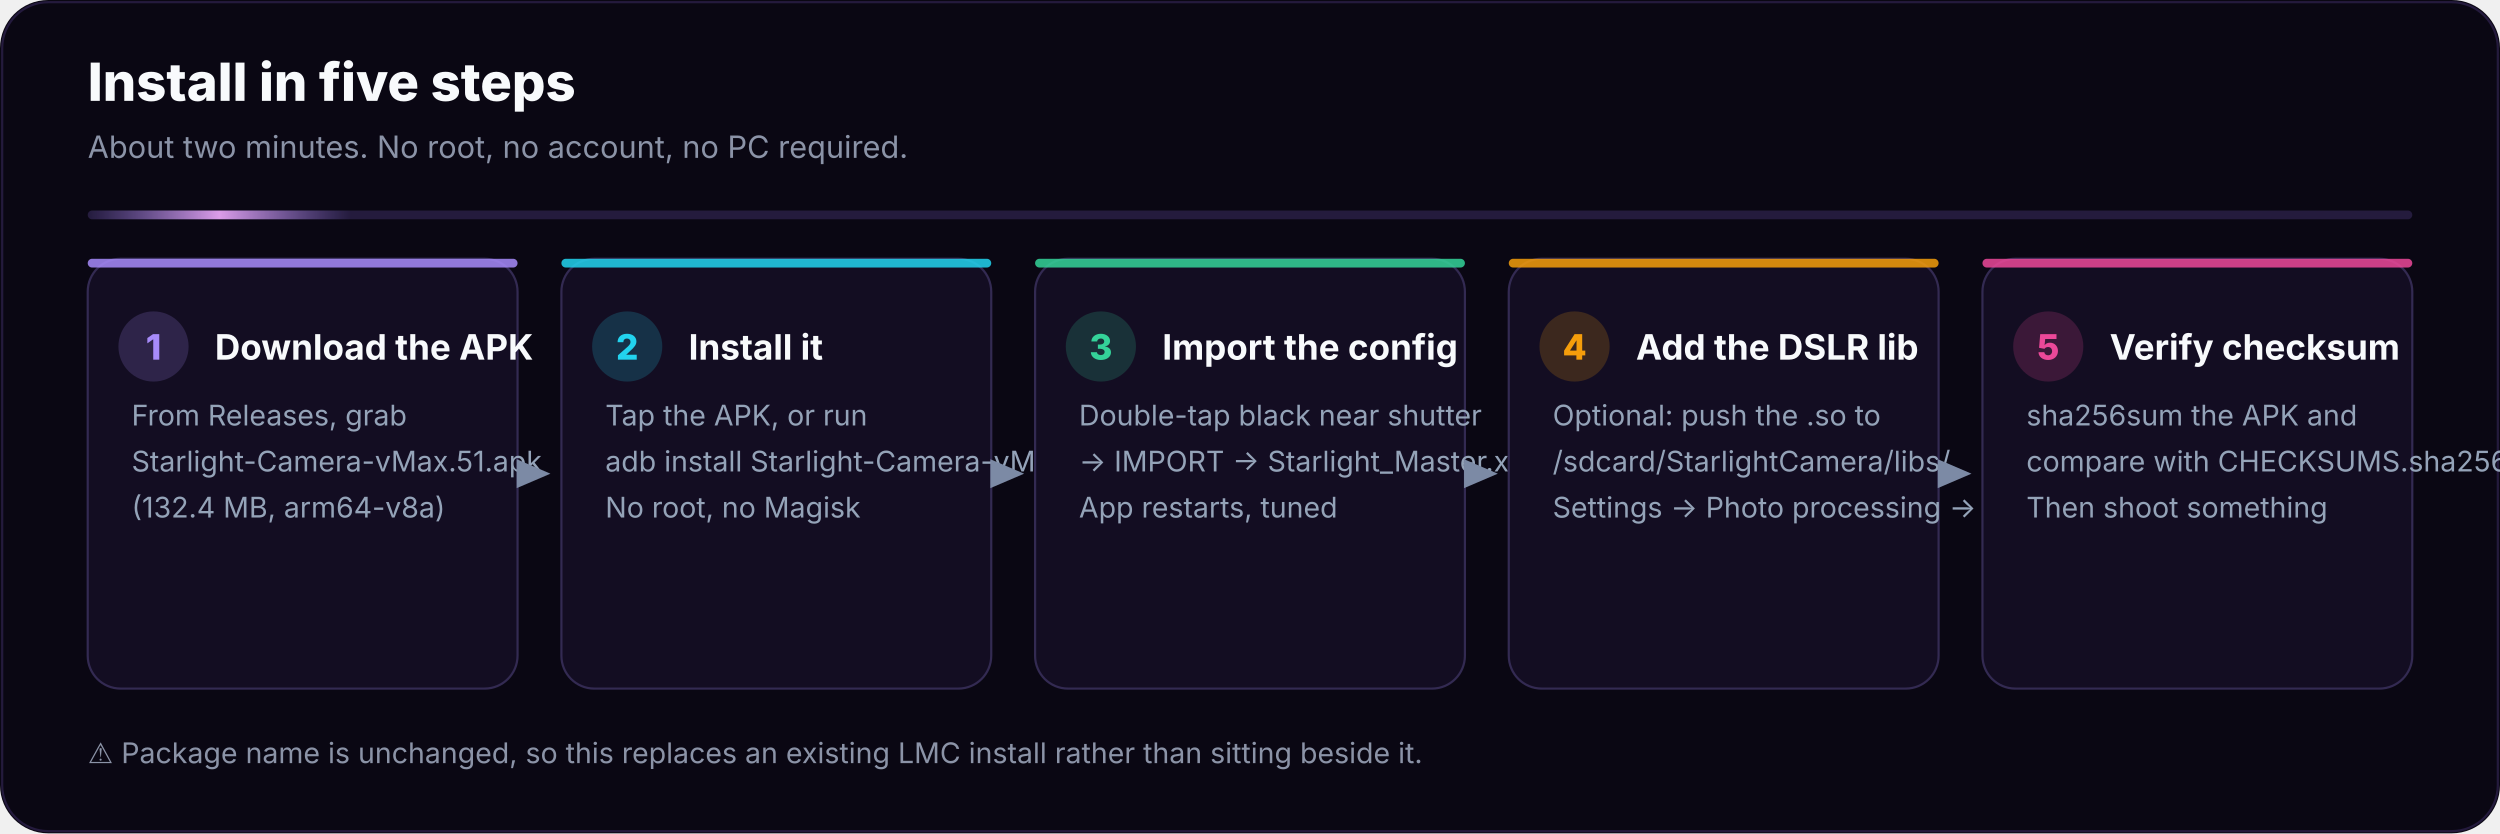
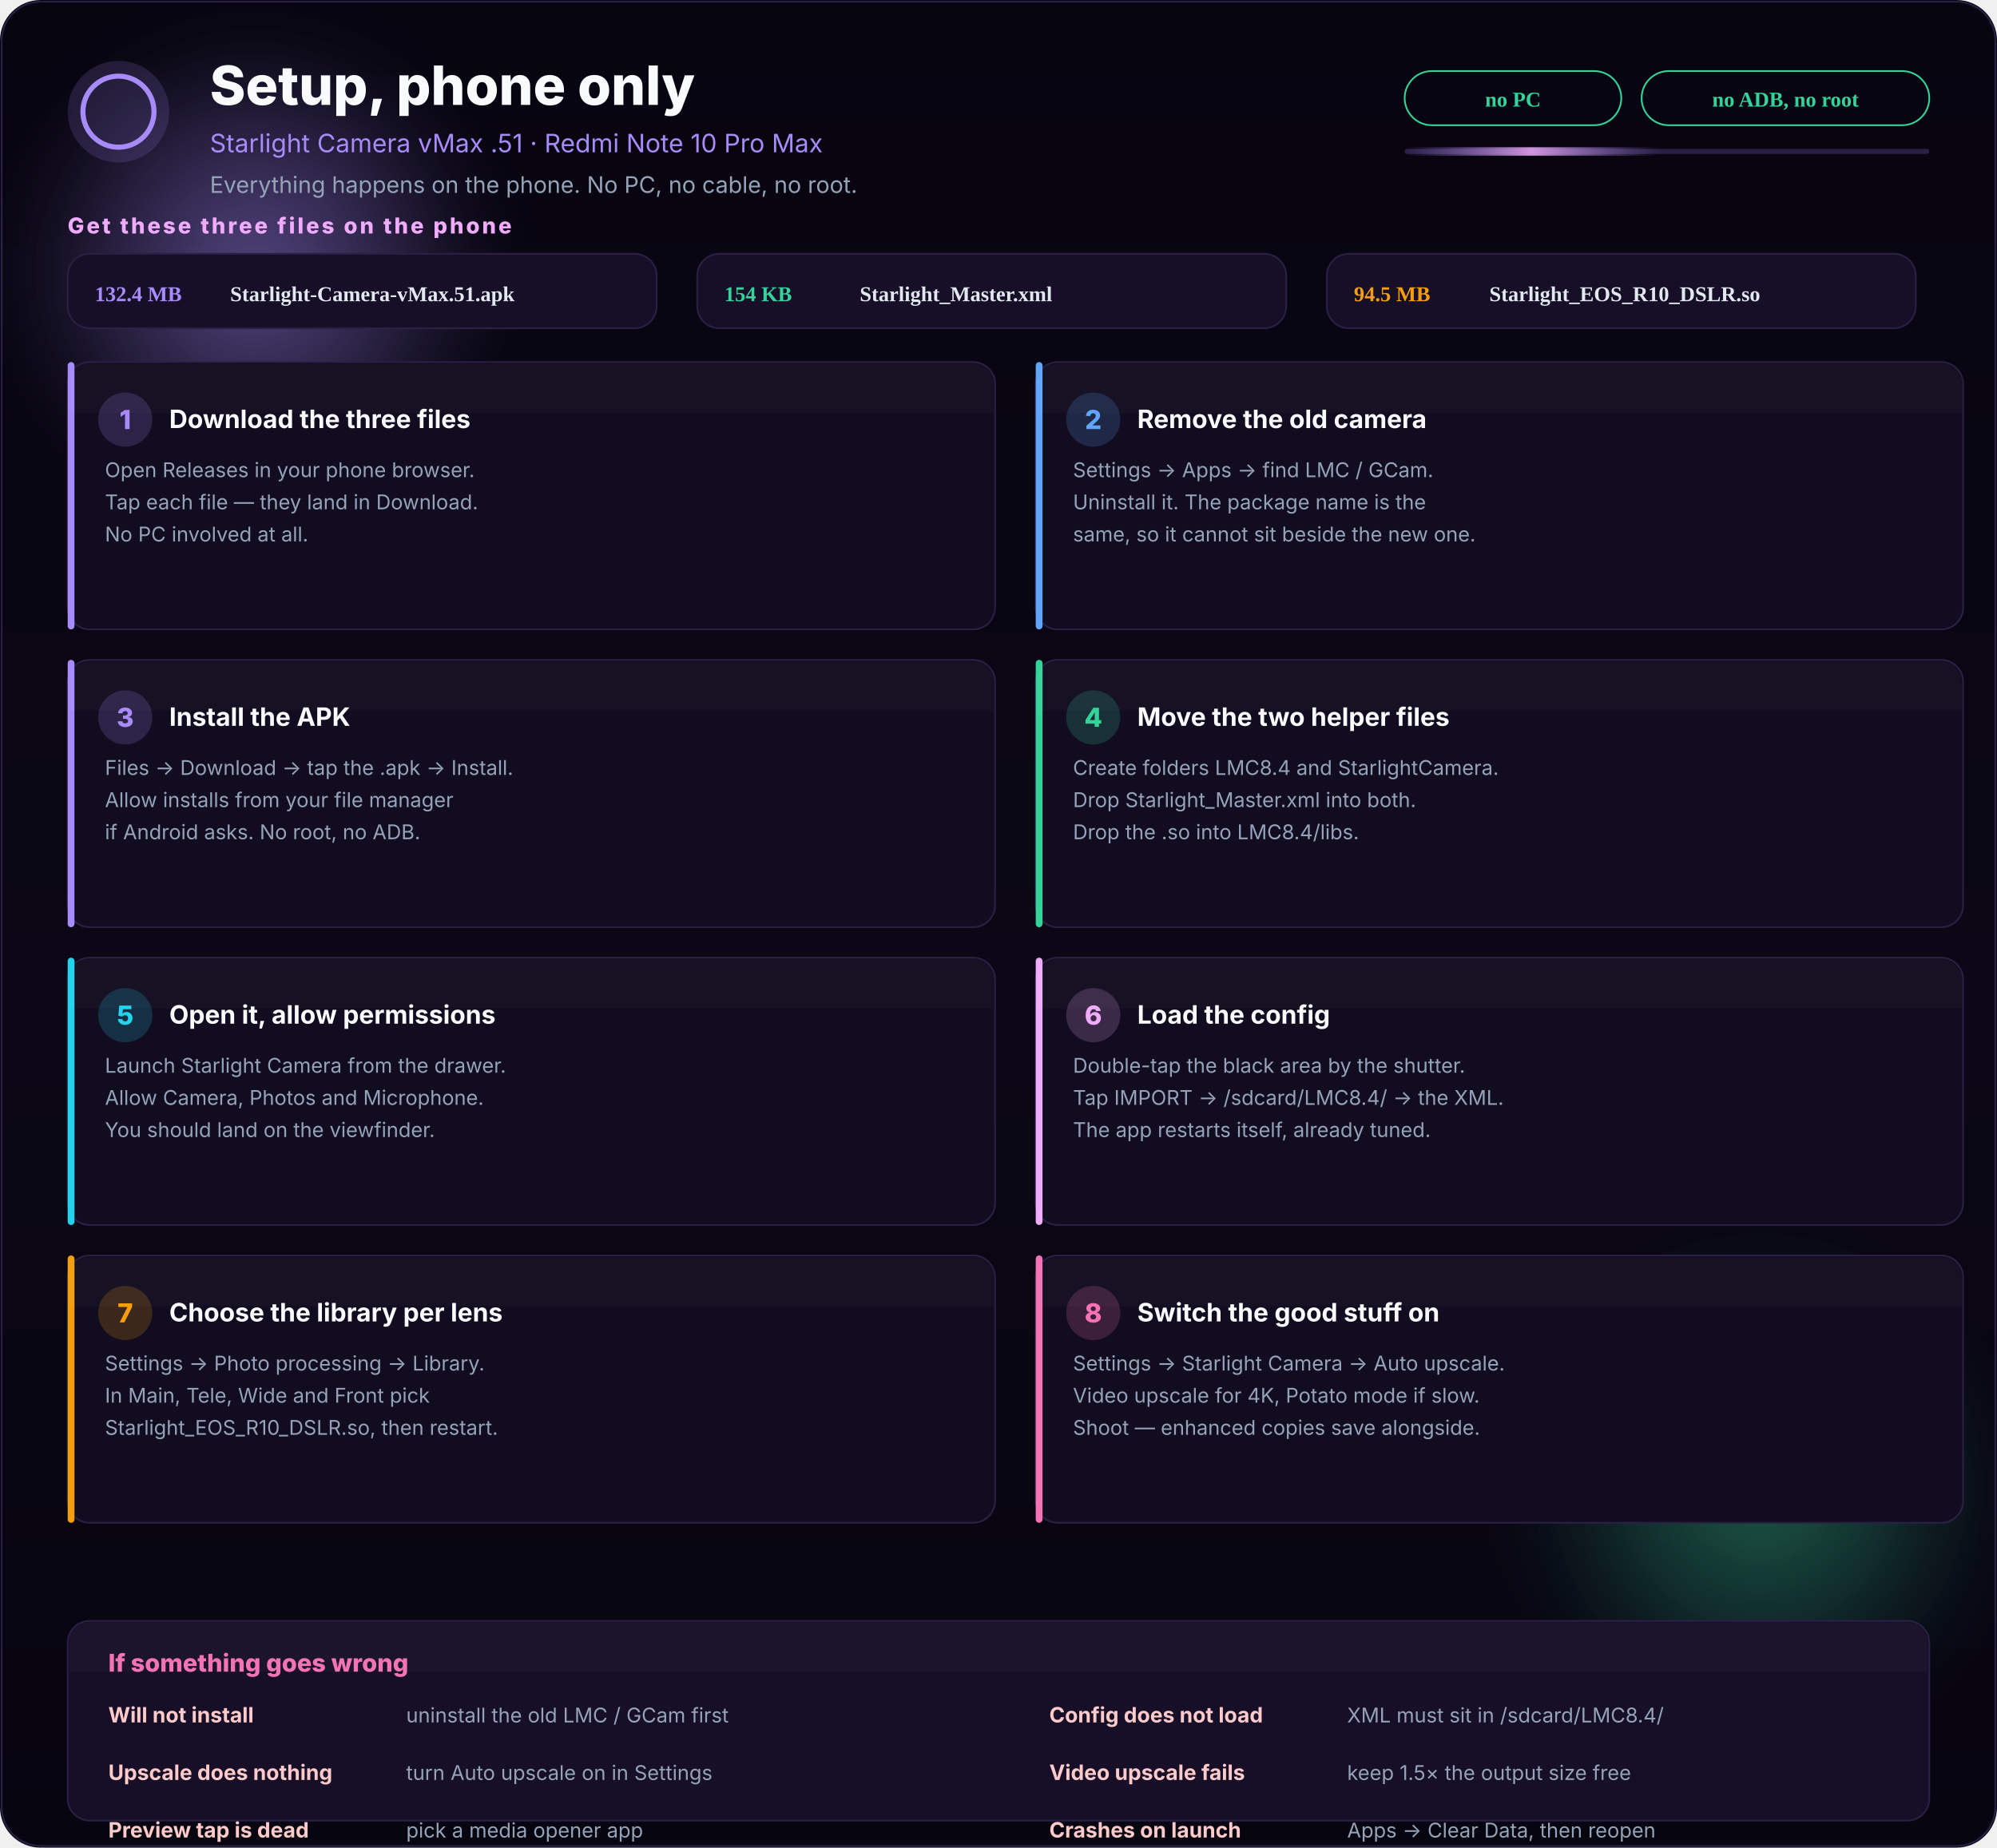
- <svg xmlns="http://www.w3.org/2000/svg" width="1140" height="380" viewBox="0 0 1140 380" role="img" aria-label="Five step install guide for Starlight Camera">
+ <svg xmlns="http://www.w3.org/2000/svg" width="1180" height="1092" viewBox="0 0 1180 1092" role="img" aria-label="Starlight Camera manual setup: phone only, no PC, no ADB, no root">
+   <rect width="1180" height="1092" rx="24" fill="url(#bg)" />
+   <rect x="1" y="1" width="1178" height="1090" rx="23" fill="none" stroke="#2a1f45" />
  <defs>
+     <linearGradient id="bg" x1="0" y1="0" x2="0" y2="1">
+       <stop offset="0" stop-color="#070510" />
+       <stop offset=".55" stop-color="#0b0716" />
+       <stop offset="1" stop-color="#070510" />
+     </linearGradient>
+     <linearGradient id="rail" x1="0" y1="0" x2="1" y2="0">
+       <stop offset="0" stop-color="#a78bfa" stop-opacity="0" />
+       <stop offset=".5" stop-color="#f0abfc" stop-opacity=".85" />
+       <stop offset="1" stop-color="#a78bfa" stop-opacity="0" />
+     </linearGradient>
+     <linearGradient id="photo" x1="0" y1="0" x2="1" y2="0">
+       <stop offset="0" stop-color="#a78bfa" />
+       <stop offset="1" stop-color="#60a5fa" />
+     </linearGradient>
+     <linearGradient id="video" x1="0" y1="0" x2="1" y2="0">
+       <stop offset="0" stop-color="#34d399" />
+       <stop offset="1" stop-color="#22d3ee" />
+     </linearGradient>
+     <linearGradient id="warm" x1="0" y1="0" x2="1" y2="0">
+       <stop offset="0" stop-color="#f59e0b" />
+       <stop offset="1" stop-color="#f472b6" />
+     </linearGradient>
+     <radialGradient id="halo" cx=".5" cy=".5" r=".5">
+       <stop offset="0" stop-color="#a78bfa" stop-opacity=".5" />
+       <stop offset="1" stop-color="#a78bfa" stop-opacity="0" />
+     </radialGradient>
+     <radialGradient id="haloMint" cx=".5" cy=".5" r=".5">
+       <stop offset="0" stop-color="#34d399" stop-opacity=".42" />
+       <stop offset="1" stop-color="#34d399" stop-opacity="0" />
+     </radialGradient>
+     <filter id="soft" x="-40%" y="-40%" width="180%" height="180%">
+       <feGaussianBlur stdDeviation="20" />
+     </filter>
    <marker id="ar" markerWidth="9" markerHeight="9" refX="7" refY="3" orient="auto">
      <path d="M0,0 L0,6 L7,3 z" fill="#7c8aa5" />
    </marker>
-     <linearGradient id="sh" x1="0" y1="0" x2="1" y2="0">
-       <stop offset="0" stop-color="#a78bfa" stop-opacity="0" />
-       <stop offset=".5" stop-color="#f0abfc" stop-opacity=".9" />
-       <stop offset="1" stop-color="#a78bfa" stop-opacity="0" />
-     </linearGradient>
-     <clipPath id="rail">
-       <rect x="40" y="96" width="1060" height="4" rx="2" />
-     </clipPath>
    <style>
-       .trail { stroke-dasharray:7 9; animation: trail 1.5s linear infinite; }
-       @keyframes trail { to { stroke-dashoffset:-32 } }
-       .step  { animation: breathe 3s ease-in-out infinite; }
-       @keyframes breathe { 0%,100% { opacity:.6 } 50% { opacity:1 } }
-       .s2 { animation-delay:.35s } .s3 { animation-delay:.7s }
-       .s4 { animation-delay:1.05s } .s5 { animation-delay:1.4s }
-       .pop  { animation: pop 2.6s ease-in-out infinite; }
-       @keyframes pop { 0%,100% { transform:scale(1) } 50% { transform:scale(1.06) } }
-       .p2 { animation-delay:.4s } .p3 { animation-delay:.8s } .p4 { animation-delay:1.2s }
-       .sweep { animation: sweep 4.6s ease-in-out infinite; }
-       @keyframes sweep { 0% { transform:translateX(0); opacity:0 }
-                          12% { opacity:1 } 88% { opacity:1 } 100% { transform:translateX(940px); opacity:0 } }
-       .tick { stroke-dasharray:48; stroke-dashoffset:48; animation: tick 3s ease-in-out infinite; }
-       @keyframes tick { 0% { stroke-dashoffset:48 } 45%,75% { stroke-dashoffset:0 } 100% { stroke-dashoffset:48 } }
-       .k2 { animation-delay:.5s } .k3 { animation-delay:1s } .k4 { animation-delay:1.5s }
+       .rise   { animation: rise 3.4s ease-in-out infinite; }
+       @keyframes rise   { 0%,100% { opacity:.62 } 50% { opacity:1 } }
+       .d1{animation-delay:.3s}.d2{animation-delay:.6s}.d3{animation-delay:.9s}
+       .d4{animation-delay:1.2s}.d5{animation-delay:1.5s}.d6{animation-delay:1.8s}
+       .d7{animation-delay:2.1s}.d8{animation-delay:2.4s}
+ 
+       .dash   { stroke-dasharray:6 8; animation: dash 1.7s linear infinite; }
+       @keyframes dash { to { stroke-dashoffset:-28 } }
+ 
+       .tick   { stroke-dasharray:56; stroke-dashoffset:56;
+                 animation: tick 3.6s cubic-bezier(.65,0,.35,1) infinite; }
+       @keyframes tick { 0%{stroke-dashoffset:56} 40%,74%{stroke-dashoffset:0}
+                         100%{stroke-dashoffset:56} }
+       .k1{animation-delay:.35s}.k2{animation-delay:.7s}.k3{animation-delay:1.05s}
+       .k4{animation-delay:1.4s}.k5{animation-delay:1.75s}.k6{animation-delay:2.1s}
+ 
+       .glow  { animation: glow 4s ease-in-out infinite; }
+       @keyframes glow { 0%,100%{opacity:.26} 50%{opacity:.92} }
+ 
+       .sweep { animation: sweep 5.2s cubic-bezier(.4,0,.6,1) infinite; }
+       @keyframes sweep { 0%{transform:translateX(-200px)} 100%{transform:translateX(1300px)} }
+ 
+       .drift { animation: drift 17s ease-in-out infinite; }
+       @keyframes drift { 0%,100%{transform:translate(0,0)} 50%{transform:translate(38px,-22px)} }
+ 
+       .lift  { animation: lift 5.4s ease-in-out infinite; }
+       @keyframes lift { 0%,100%{transform:translateY(0)} 50%{transform:translateY(-5px)} }
+ 
+       .spin  { animation: spin 30s linear infinite; }
+       @keyframes spin { to { transform: rotate(360deg) } }
+ 
+       .ring  { animation: ring 4.4s ease-in-out infinite; }
+       @keyframes ring { 0%,100%{opacity:.32;transform:scale(1)}
+                         50%{opacity:.8;transform:scale(1.06)} }
+ 
+       .tw    { animation: tw 3.6s ease-in-out infinite; }
+       @keyframes tw { 0%,100%{opacity:.14} 50%{opacity:.92} }
+ 
      @media (prefers-reduced-motion: reduce) { * { animation: none !important } }</style>
  </defs>
-   <rect width="1140" height="380" rx="22" fill="#0a0713" />
-   <rect x="1" y="1" width="1138" height="378" rx="21" fill="none" stroke="#241a3d" />
-   <text x="40" y="46" font-family="Inter,Segoe UI,Helvetica,Arial,sans-serif" font-size="24" font-weight="800" fill="#f8fafc">Install in five steps</text>
-   <text x="40" y="72" font-family="Inter,Segoe UI,Helvetica,Arial,sans-serif" font-size="14" fill="#8b93a7">About two minutes. No root, no account, no PC required.</text>
-   <rect x="40" y="96" width="1060" height="4" rx="2" fill="#241b3d" />
-   <g clip-path="url(#rail)">
-     <rect class="sweep" x="40" y="94" width="120" height="8" rx="4" fill="url(#sh)" />
-   </g>
-   <g class="step s1">
-     <rect x="40" y="118" width="196" height="196" rx="15" fill="#130d22" stroke="#332a52" />
-     <rect x="40" y="118" width="196" height="4" rx="2" fill="#a78bfa" opacity=".85" />
-     <circle cx="70" cy="158" r="16" fill="#a78bfa" opacity=".18" />
-     <text x="70" y="164" text-anchor="middle" font-family="Inter,Segoe UI,Helvetica,Arial,sans-serif" font-size="16" font-weight="800" fill="#a78bfa">1</text>
-     <text x="98" y="164" font-family="Inter,Segoe UI,Helvetica,Arial,sans-serif" font-size="16" font-weight="700" fill="#f8fafc">Download the APK</text>
-     <text x="60" y="194" font-family="Inter,Segoe UI,Helvetica,Arial,sans-serif" font-size="13" fill="#94a3b8">From Releases, grab</text>
-     <text x="60" y="215" font-family="Inter,Segoe UI,Helvetica,Arial,sans-serif" font-size="13" fill="#94a3b8">Starlight-Camera-vMax.51.apk</text>
-     <text x="60" y="236" font-family="Inter,Segoe UI,Helvetica,Arial,sans-serif" font-size="13" fill="#94a3b8">(132.4 MB, arm64-v8a)</text>
-     <path class="tick k1" d="M192 288 l7 8 l14 -18" fill="none" stroke="#a78bfa" stroke-width="3.4" stroke-linecap="round" stroke-linejoin="round" />
-   </g>
-   <path class="trail" d="M239 216 H251" stroke="#7c8aa5" stroke-width="2.2" fill="none" marker-end="url(#ar)" />
-   <g class="step s2">
-     <rect x="256" y="118" width="196" height="196" rx="15" fill="#130d22" stroke="#332a52" />
-     <rect x="256" y="118" width="196" height="4" rx="2" fill="#22d3ee" opacity=".85" />
-     <circle cx="286" cy="158" r="16" fill="#22d3ee" opacity=".18" />
-     <text x="286" y="164" text-anchor="middle" font-family="Inter,Segoe UI,Helvetica,Arial,sans-serif" font-size="16" font-weight="800" fill="#22d3ee">2</text>
-     <text x="314" y="164" font-family="Inter,Segoe UI,Helvetica,Arial,sans-serif" font-size="16" font-weight="700" fill="#f8fafc">Install it</text>
-     <text x="276" y="194" font-family="Inter,Segoe UI,Helvetica,Arial,sans-serif" font-size="13" fill="#94a3b8">Tap the APK, or run</text>
-     <text x="276" y="215" font-family="Inter,Segoe UI,Helvetica,Arial,sans-serif" font-size="13" fill="#94a3b8">adb install Starlight-Camera-vMax.51.apk</text>
-     <text x="276" y="236" font-family="Inter,Segoe UI,Helvetica,Arial,sans-serif" font-size="13" fill="#94a3b8">No root, no Magisk</text>
-     <path class="tick k2" d="M408 288 l7 8 l14 -18" fill="none" stroke="#22d3ee" stroke-width="3.4" stroke-linecap="round" stroke-linejoin="round" />
-   </g>
-   <path class="trail" d="M455 216 H467" stroke="#7c8aa5" stroke-width="2.2" fill="none" marker-end="url(#ar)" />
-   <g class="step s3">
-     <rect x="472" y="118" width="196" height="196" rx="15" fill="#130d22" stroke="#332a52" />
-     <rect x="472" y="118" width="196" height="4" rx="2" fill="#34d399" opacity=".85" />
-     <circle cx="502" cy="158" r="16" fill="#34d399" opacity=".18" />
-     <text x="502" y="164" text-anchor="middle" font-family="Inter,Segoe UI,Helvetica,Arial,sans-serif" font-size="16" font-weight="800" fill="#34d399">3</text>
-     <text x="530" y="164" font-family="Inter,Segoe UI,Helvetica,Arial,sans-serif" font-size="16" font-weight="700" fill="#f8fafc">Import the config</text>
-     <text x="492" y="194" font-family="Inter,Segoe UI,Helvetica,Arial,sans-serif" font-size="13" fill="#94a3b8">Double-tap black near shutter</text>
-     <text x="492" y="215" font-family="Inter,Segoe UI,Helvetica,Arial,sans-serif" font-size="13" fill="#94a3b8">→ IMPORT → Starlight_Master.xml</text>
-     <text x="492" y="236" font-family="Inter,Segoe UI,Helvetica,Arial,sans-serif" font-size="13" fill="#94a3b8">App restarts, tuned</text>
-     <path class="tick k3" d="M624 288 l7 8 l14 -18" fill="none" stroke="#34d399" stroke-width="3.4" stroke-linecap="round" stroke-linejoin="round" />
-   </g>
-   <path class="trail" d="M671 216 H683" stroke="#7c8aa5" stroke-width="2.2" fill="none" marker-end="url(#ar)" />
-   <g class="step s4">
-     <rect x="688" y="118" width="196" height="196" rx="15" fill="#130d22" stroke="#332a52" />
-     <rect x="688" y="118" width="196" height="4" rx="2" fill="#f59e0b" opacity=".85" />
-     <circle cx="718" cy="158" r="16" fill="#f59e0b" opacity=".18" />
-     <text x="718" y="164" text-anchor="middle" font-family="Inter,Segoe UI,Helvetica,Arial,sans-serif" font-size="16" font-weight="800" fill="#f59e0b">4</text>
-     <text x="746" y="164" font-family="Inter,Segoe UI,Helvetica,Arial,sans-serif" font-size="16" font-weight="700" fill="#f8fafc">Add the DSLR lib</text>
-     <text x="708" y="194" font-family="Inter,Segoe UI,Helvetica,Arial,sans-serif" font-size="13" fill="#94a3b8">Optional: push the .so to</text>
-     <text x="708" y="215" font-family="Inter,Segoe UI,Helvetica,Arial,sans-serif" font-size="13" fill="#94a3b8">/sdcard/StarlightCamera/libs/</text>
-     <text x="708" y="236" font-family="Inter,Segoe UI,Helvetica,Arial,sans-serif" font-size="13" fill="#94a3b8">Settings → Photo processing → Library</text>
-     <path class="tick k4" d="M840 288 l7 8 l14 -18" fill="none" stroke="#f59e0b" stroke-width="3.4" stroke-linecap="round" stroke-linejoin="round" />
-   </g>
-   <path class="trail" d="M887 216 H899" stroke="#7c8aa5" stroke-width="2.2" fill="none" marker-end="url(#ar)" />
-   <g class="step s5">
-     <rect x="904" y="118" width="196" height="196" rx="15" fill="#130d22" stroke="#332a52" />
-     <rect x="904" y="118" width="196" height="4" rx="2" fill="#ec4899" opacity=".85" />
-     <circle cx="934" cy="158" r="16" fill="#ec4899" opacity=".18" />
-     <text x="934" y="164" text-anchor="middle" font-family="Inter,Segoe UI,Helvetica,Arial,sans-serif" font-size="16" font-weight="800" fill="#ec4899">5</text>
-     <text x="962" y="164" font-family="Inter,Segoe UI,Helvetica,Arial,sans-serif" font-size="16" font-weight="700" fill="#f8fafc">Verify checksum</text>
-     <text x="924" y="194" font-family="Inter,Segoe UI,Helvetica,Arial,sans-serif" font-size="13" fill="#94a3b8">sha256sum the APK and</text>
-     <text x="924" y="215" font-family="Inter,Segoe UI,Helvetica,Arial,sans-serif" font-size="13" fill="#94a3b8">compare with CHECKSUMS.sha256</text>
-     <text x="924" y="236" font-family="Inter,Segoe UI,Helvetica,Arial,sans-serif" font-size="13" fill="#94a3b8">Then shoot something</text>
-     <path class="tick k5" d="M1056 288 l7 8 l14 -18" fill="none" stroke="#ec4899" stroke-width="3.4" stroke-linecap="round" stroke-linejoin="round" />
-   </g>
-   <g font-family="Inter,Segoe UI,Helvetica,Arial,sans-serif" font-size="13" fill="#8b93a7">
-     <text x="40" y="348">⚠️ Package name is unchanged, so this replaces an existing LMC install rather than sitting beside it.</text>
-   </g>
+   <g filter="url(#soft)">
+     <circle class="drift" cx="150" cy="160" r="140" fill="url(#halo)" />
+     <circle class="drift d4" cx="1040" cy="880" r="140" fill="url(#haloMint)" />
+   </g>
+   <g transform="translate(40 36)">
+     <circle class="ring" cx="30" cy="30" r="30" fill="#a78bfa" opacity=".16" />
+     <circle cx="30" cy="30" r="21" fill="none" stroke="#a78bfa" stroke-width="3" />
+     <path class="tick k2" transform="translate(19 31) scale(1)" d="M0 0 l7 8 l15 -19" fill="none" stroke="#34d399" stroke-width="3.20" stroke-linecap="round" stroke-linejoin="round" />
+   </g>
+   <text x="124" y="62" font-family="Inter, 'Segoe UI', -apple-system, Helvetica, Arial, sans-serif" font-size="32" font-weight="800" fill="#f8fafc">Setup, phone only</text>
+   <text x="124" y="90" font-family="Inter, 'Segoe UI', -apple-system, Helvetica, Arial, sans-serif" font-size="15" font-weight="400" fill="#a78bfa">Starlight Camera vMax .51  ·  Redmi Note 10 Pro Max</text>
+   <text x="124" y="114" font-family="Inter, 'Segoe UI', -apple-system, Helvetica, Arial, sans-serif" font-size="13.5" font-weight="400" fill="#94a3b8">Everything happens on the phone. No PC, no cable, no root.</text>
+   <g font-family="" font-size="12.5" font-weight="700">
+     <rect x="830" y="42" width="128" height="32" rx="16" fill="none" stroke="#34d399" />
+     <text x="894" y="63" text-anchor="middle" fill="#34d399">no PC</text>
+     <rect x="970" y="42" width="170" height="32" rx="16" fill="none" stroke="#34d399" />
+     <text x="1055" y="63" text-anchor="middle" fill="#34d399">no ADB, no root</text>
+   </g>
+   <rect x="830" y="88" width="310" height="3" rx="1.5" fill="#2a1f45" />
+   <rect class="sweep" x="830" y="87" width="150" height="5" rx="2.5" fill="url(#rail)" />
+   <text x="40" y="138" font-family="Inter, 'Segoe UI', -apple-system, Helvetica, Arial, sans-serif" font-size="13" font-weight="800" fill="#f0abfc" letter-spacing="1.4">Get these three files on the phone</text>
+   <g class="rise d1">
+     <rect x="40" y="150" width="348" height="44" rx="13" fill="#160f27" stroke="#2a1f45" />
+     <text x="56" y="178" font-family="" font-size="12.5" font-weight="700" fill="#a78bfa">132.4 MB</text>
+     <text x="136" y="178" font-family="" font-size="12.5" font-weight="600" fill="#e2e8f0">Starlight-Camera-vMax.51.apk</text>
+   </g>
+   <g class="rise d2">
+     <rect x="412" y="150" width="348" height="44" rx="13" fill="#160f27" stroke="#2a1f45" />
+     <text x="428" y="178" font-family="" font-size="12.5" font-weight="700" fill="#34d399">154 KB</text>
+     <text x="508" y="178" font-family="" font-size="12.5" font-weight="600" fill="#e2e8f0">Starlight_Master.xml</text>
+   </g>
+   <g class="rise d3">
+     <rect x="784" y="150" width="348" height="44" rx="13" fill="#160f27" stroke="#2a1f45" />
+     <text x="800" y="178" font-family="" font-size="12.5" font-weight="700" fill="#f59e0b">94.5 MB</text>
+     <text x="880" y="178" font-family="" font-size="12.5" font-weight="600" fill="#e2e8f0">Starlight_EOS_R10_DSLR.so</text>
+   </g>
+   <g class="rise d1">
+     <rect x="40" y="214" width="548" height="158" rx="13" fill="#120c20" stroke="#2a1f45" />
+     <rect x="40" y="214" width="4" height="158" rx="2" fill="#a78bfa" />
+     <path d="M53 215 H575 a12 12 0 0 1 12 12 V244 H41 V227 a12 12 0 0 1 12 -12 Z" fill="#ffffff" opacity=".022" />
+     <circle cx="74" cy="248" r="16" fill="#a78bfa" opacity=".18" />
+     <text x="74" y="253.58" text-anchor="middle" font-family="Inter, 'Segoe UI', -apple-system, Helvetica, Arial, sans-serif" font-size="15.5" font-weight="800" fill="#a78bfa">1</text>
+     <text x="100" y="253" font-family="Inter, 'Segoe UI', -apple-system, Helvetica, Arial, sans-serif" font-size="15" font-weight="700" fill="#f8fafc">Download the three files</text>
+     <text x="62" y="282" font-family="Inter, 'Segoe UI', -apple-system, Helvetica, Arial, sans-serif" font-size="12" font-weight="400" fill="#94a3b8">Open Releases in your phone browser.</text>
+     <text x="62" y="301" font-family="Inter, 'Segoe UI', -apple-system, Helvetica, Arial, sans-serif" font-size="12" font-weight="400" fill="#94a3b8">Tap each file — they land in Download.</text>
+     <text x="62" y="320" font-family="Inter, 'Segoe UI', -apple-system, Helvetica, Arial, sans-serif" font-size="12" font-weight="400" fill="#94a3b8">No PC involved at all.</text>
+     <path class="tick k1" transform="translate(542 350) scale(1)" d="M0 0 l7 8 l15 -19" fill="none" stroke="#a78bfa" stroke-width="3.20" stroke-linecap="round" stroke-linejoin="round" />
+   </g>
+   <g class="rise d2">
+     <rect x="612" y="214" width="548" height="158" rx="13" fill="#120c20" stroke="#2a1f45" />
+     <rect x="612" y="214" width="4" height="158" rx="2" fill="#60a5fa" />
+     <path d="M625 215 H1147 a12 12 0 0 1 12 12 V244 H613 V227 a12 12 0 0 1 12 -12 Z" fill="#ffffff" opacity=".022" />
+     <circle cx="646" cy="248" r="16" fill="#60a5fa" opacity=".18" />
+     <text x="646" y="253.58" text-anchor="middle" font-family="Inter, 'Segoe UI', -apple-system, Helvetica, Arial, sans-serif" font-size="15.5" font-weight="800" fill="#60a5fa">2</text>
+     <text x="672" y="253" font-family="Inter, 'Segoe UI', -apple-system, Helvetica, Arial, sans-serif" font-size="15" font-weight="700" fill="#f8fafc">Remove the old camera</text>
+     <text x="634" y="282" font-family="Inter, 'Segoe UI', -apple-system, Helvetica, Arial, sans-serif" font-size="12" font-weight="400" fill="#94a3b8">Settings → Apps → find LMC / GCam.</text>
+     <text x="634" y="301" font-family="Inter, 'Segoe UI', -apple-system, Helvetica, Arial, sans-serif" font-size="12" font-weight="400" fill="#94a3b8">Uninstall it. The package name is the</text>
+     <text x="634" y="320" font-family="Inter, 'Segoe UI', -apple-system, Helvetica, Arial, sans-serif" font-size="12" font-weight="400" fill="#94a3b8">same, so it cannot sit beside the new one.</text>
+     <path class="tick k2" transform="translate(1114 350) scale(1)" d="M0 0 l7 8 l15 -19" fill="none" stroke="#60a5fa" stroke-width="3.20" stroke-linecap="round" stroke-linejoin="round" />
+   </g>
+   <g class="rise d3">
+     <rect x="40" y="390" width="548" height="158" rx="13" fill="#120c20" stroke="#2a1f45" />
+     <rect x="40" y="390" width="4" height="158" rx="2" fill="#a78bfa" />
+     <path d="M53 391 H575 a12 12 0 0 1 12 12 V420 H41 V403 a12 12 0 0 1 12 -12 Z" fill="#ffffff" opacity=".022" />
+     <circle cx="74" cy="424" r="16" fill="#a78bfa" opacity=".18" />
+     <text x="74" y="429.58" text-anchor="middle" font-family="Inter, 'Segoe UI', -apple-system, Helvetica, Arial, sans-serif" font-size="15.5" font-weight="800" fill="#a78bfa">3</text>
+     <text x="100" y="429" font-family="Inter, 'Segoe UI', -apple-system, Helvetica, Arial, sans-serif" font-size="15" font-weight="700" fill="#f8fafc">Install the APK</text>
+     <text x="62" y="458" font-family="Inter, 'Segoe UI', -apple-system, Helvetica, Arial, sans-serif" font-size="12" font-weight="400" fill="#94a3b8">Files → Download → tap the .apk → Install.</text>
+     <text x="62" y="477" font-family="Inter, 'Segoe UI', -apple-system, Helvetica, Arial, sans-serif" font-size="12" font-weight="400" fill="#94a3b8">Allow installs from your file manager</text>
+     <text x="62" y="496" font-family="Inter, 'Segoe UI', -apple-system, Helvetica, Arial, sans-serif" font-size="12" font-weight="400" fill="#94a3b8">if Android asks. No root, no ADB.</text>
+     <path class="tick k3" transform="translate(542 526) scale(1)" d="M0 0 l7 8 l15 -19" fill="none" stroke="#a78bfa" stroke-width="3.20" stroke-linecap="round" stroke-linejoin="round" />
+   </g>
+   <g class="rise d4">
+     <rect x="612" y="390" width="548" height="158" rx="13" fill="#120c20" stroke="#2a1f45" />
+     <rect x="612" y="390" width="4" height="158" rx="2" fill="#34d399" />
+     <path d="M625 391 H1147 a12 12 0 0 1 12 12 V420 H613 V403 a12 12 0 0 1 12 -12 Z" fill="#ffffff" opacity=".022" />
+     <circle cx="646" cy="424" r="16" fill="#34d399" opacity=".18" />
+     <text x="646" y="429.58" text-anchor="middle" font-family="Inter, 'Segoe UI', -apple-system, Helvetica, Arial, sans-serif" font-size="15.5" font-weight="800" fill="#34d399">4</text>
+     <text x="672" y="429" font-family="Inter, 'Segoe UI', -apple-system, Helvetica, Arial, sans-serif" font-size="15" font-weight="700" fill="#f8fafc">Move the two helper files</text>
+     <text x="634" y="458" font-family="Inter, 'Segoe UI', -apple-system, Helvetica, Arial, sans-serif" font-size="12" font-weight="400" fill="#94a3b8">Create folders LMC8.4 and StarlightCamera.</text>
+     <text x="634" y="477" font-family="Inter, 'Segoe UI', -apple-system, Helvetica, Arial, sans-serif" font-size="12" font-weight="400" fill="#94a3b8">Drop Starlight_Master.xml into both.</text>
+     <text x="634" y="496" font-family="Inter, 'Segoe UI', -apple-system, Helvetica, Arial, sans-serif" font-size="12" font-weight="400" fill="#94a3b8">Drop the .so into LMC8.4/libs.</text>
+     <path class="tick k4" transform="translate(1114 526) scale(1)" d="M0 0 l7 8 l15 -19" fill="none" stroke="#34d399" stroke-width="3.20" stroke-linecap="round" stroke-linejoin="round" />
+   </g>
+   <g class="rise d5">
+     <rect x="40" y="566" width="548" height="158" rx="13" fill="#120c20" stroke="#2a1f45" />
+     <rect x="40" y="566" width="4" height="158" rx="2" fill="#22d3ee" />
+     <path d="M53 567 H575 a12 12 0 0 1 12 12 V596 H41 V579 a12 12 0 0 1 12 -12 Z" fill="#ffffff" opacity=".022" />
+     <circle cx="74" cy="600" r="16" fill="#22d3ee" opacity=".18" />
+     <text x="74" y="605.58" text-anchor="middle" font-family="Inter, 'Segoe UI', -apple-system, Helvetica, Arial, sans-serif" font-size="15.5" font-weight="800" fill="#22d3ee">5</text>
+     <text x="100" y="605" font-family="Inter, 'Segoe UI', -apple-system, Helvetica, Arial, sans-serif" font-size="15" font-weight="700" fill="#f8fafc">Open it, allow permissions</text>
+     <text x="62" y="634" font-family="Inter, 'Segoe UI', -apple-system, Helvetica, Arial, sans-serif" font-size="12" font-weight="400" fill="#94a3b8">Launch Starlight Camera from the drawer.</text>
+     <text x="62" y="653" font-family="Inter, 'Segoe UI', -apple-system, Helvetica, Arial, sans-serif" font-size="12" font-weight="400" fill="#94a3b8">Allow Camera, Photos and Microphone.</text>
+     <text x="62" y="672" font-family="Inter, 'Segoe UI', -apple-system, Helvetica, Arial, sans-serif" font-size="12" font-weight="400" fill="#94a3b8">You should land on the viewfinder.</text>
+     <path class="tick k5" transform="translate(542 702) scale(1)" d="M0 0 l7 8 l15 -19" fill="none" stroke="#22d3ee" stroke-width="3.20" stroke-linecap="round" stroke-linejoin="round" />
+   </g>
+   <g class="rise d6">
+     <rect x="612" y="566" width="548" height="158" rx="13" fill="#120c20" stroke="#2a1f45" />
+     <rect x="612" y="566" width="4" height="158" rx="2" fill="#f0abfc" />
+     <path d="M625 567 H1147 a12 12 0 0 1 12 12 V596 H613 V579 a12 12 0 0 1 12 -12 Z" fill="#ffffff" opacity=".022" />
+     <circle cx="646" cy="600" r="16" fill="#f0abfc" opacity=".18" />
+     <text x="646" y="605.58" text-anchor="middle" font-family="Inter, 'Segoe UI', -apple-system, Helvetica, Arial, sans-serif" font-size="15.5" font-weight="800" fill="#f0abfc">6</text>
+     <text x="672" y="605" font-family="Inter, 'Segoe UI', -apple-system, Helvetica, Arial, sans-serif" font-size="15" font-weight="700" fill="#f8fafc">Load the config</text>
+     <text x="634" y="634" font-family="Inter, 'Segoe UI', -apple-system, Helvetica, Arial, sans-serif" font-size="12" font-weight="400" fill="#94a3b8">Double-tap the black area by the shutter.</text>
+     <text x="634" y="653" font-family="Inter, 'Segoe UI', -apple-system, Helvetica, Arial, sans-serif" font-size="12" font-weight="400" fill="#94a3b8">Tap IMPORT → /sdcard/LMC8.4/ → the XML.</text>
+     <text x="634" y="672" font-family="Inter, 'Segoe UI', -apple-system, Helvetica, Arial, sans-serif" font-size="12" font-weight="400" fill="#94a3b8">The app restarts itself, already tuned.</text>
+     <path class="tick k6" transform="translate(1114 702) scale(1)" d="M0 0 l7 8 l15 -19" fill="none" stroke="#f0abfc" stroke-width="3.20" stroke-linecap="round" stroke-linejoin="round" />
+   </g>
+   <g class="rise d7">
+     <rect x="40" y="742" width="548" height="158" rx="13" fill="#120c20" stroke="#2a1f45" />
+     <rect x="40" y="742" width="4" height="158" rx="2" fill="#f59e0b" />
+     <path d="M53 743 H575 a12 12 0 0 1 12 12 V772 H41 V755 a12 12 0 0 1 12 -12 Z" fill="#ffffff" opacity=".022" />
+     <circle cx="74" cy="776" r="16" fill="#f59e0b" opacity=".18" />
+     <text x="74" y="781.58" text-anchor="middle" font-family="Inter, 'Segoe UI', -apple-system, Helvetica, Arial, sans-serif" font-size="15.5" font-weight="800" fill="#f59e0b">7</text>
+     <text x="100" y="781" font-family="Inter, 'Segoe UI', -apple-system, Helvetica, Arial, sans-serif" font-size="15" font-weight="700" fill="#f8fafc">Choose the library per lens</text>
+     <text x="62" y="810" font-family="Inter, 'Segoe UI', -apple-system, Helvetica, Arial, sans-serif" font-size="12" font-weight="400" fill="#94a3b8">Settings → Photo processing → Library.</text>
+     <text x="62" y="829" font-family="Inter, 'Segoe UI', -apple-system, Helvetica, Arial, sans-serif" font-size="12" font-weight="400" fill="#94a3b8">In Main, Tele, Wide and Front pick</text>
+     <text x="62" y="848" font-family="Inter, 'Segoe UI', -apple-system, Helvetica, Arial, sans-serif" font-size="12" font-weight="400" fill="#94a3b8">Starlight_EOS_R10_DSLR.so, then restart.</text>
+     <path class="tick k1" transform="translate(542 878) scale(1)" d="M0 0 l7 8 l15 -19" fill="none" stroke="#f59e0b" stroke-width="3.20" stroke-linecap="round" stroke-linejoin="round" />
+   </g>
+   <g class="rise d8">
+     <rect x="612" y="742" width="548" height="158" rx="13" fill="#120c20" stroke="#2a1f45" />
+     <rect x="612" y="742" width="4" height="158" rx="2" fill="#f472b6" />
+     <path d="M625 743 H1147 a12 12 0 0 1 12 12 V772 H613 V755 a12 12 0 0 1 12 -12 Z" fill="#ffffff" opacity=".022" />
+     <circle cx="646" cy="776" r="16" fill="#f472b6" opacity=".18" />
+     <text x="646" y="781.58" text-anchor="middle" font-family="Inter, 'Segoe UI', -apple-system, Helvetica, Arial, sans-serif" font-size="15.5" font-weight="800" fill="#f472b6">8</text>
+     <text x="672" y="781" font-family="Inter, 'Segoe UI', -apple-system, Helvetica, Arial, sans-serif" font-size="15" font-weight="700" fill="#f8fafc">Switch the good stuff on</text>
+     <text x="634" y="810" font-family="Inter, 'Segoe UI', -apple-system, Helvetica, Arial, sans-serif" font-size="12" font-weight="400" fill="#94a3b8">Settings → Starlight Camera → Auto upscale.</text>
+     <text x="634" y="829" font-family="Inter, 'Segoe UI', -apple-system, Helvetica, Arial, sans-serif" font-size="12" font-weight="400" fill="#94a3b8">Video upscale for 4K, Potato mode if slow.</text>
+     <text x="634" y="848" font-family="Inter, 'Segoe UI', -apple-system, Helvetica, Arial, sans-serif" font-size="12" font-weight="400" fill="#94a3b8">Shoot — enhanced copies save alongside.</text>
+     <path class="tick k2" transform="translate(1114 878) scale(1)" d="M0 0 l7 8 l15 -19" fill="none" stroke="#f472b6" stroke-width="3.20" stroke-linecap="round" stroke-linejoin="round" />
+   </g>
+   <rect x="40" y="958" width="1100" height="118" rx="13" fill="#160f27" stroke="#2a1f45" />
+   <path d="M53 959 H1127 a12 12 0 0 1 12 12 V988 H41 V971 a12 12 0 0 1 12 -12 Z" fill="#ffffff" opacity=".022" />
+   <text x="64" y="988" font-family="Inter, 'Segoe UI', -apple-system, Helvetica, Arial, sans-serif" font-size="14.5" font-weight="800" fill="#f472b6">If something goes wrong</text>
+   <text x="64" y="1018" font-family="Inter, 'Segoe UI', -apple-system, Helvetica, Arial, sans-serif" font-size="12.5" font-weight="700" fill="#fecaca">Will not install</text>
+   <text x="240" y="1018" font-family="Inter, 'Segoe UI', -apple-system, Helvetica, Arial, sans-serif" font-size="12" font-weight="400" fill="#94a3b8">uninstall the old LMC / GCam first</text>
+   <text x="620" y="1018" font-family="Inter, 'Segoe UI', -apple-system, Helvetica, Arial, sans-serif" font-size="12.5" font-weight="700" fill="#fecaca">Config does not load</text>
+   <text x="796" y="1018" font-family="Inter, 'Segoe UI', -apple-system, Helvetica, Arial, sans-serif" font-size="12" font-weight="400" fill="#94a3b8">XML must sit in /sdcard/LMC8.4/</text>
+   <text x="64" y="1052" font-family="Inter, 'Segoe UI', -apple-system, Helvetica, Arial, sans-serif" font-size="12.5" font-weight="700" fill="#fecaca">Upscale does nothing</text>
+   <text x="240" y="1052" font-family="Inter, 'Segoe UI', -apple-system, Helvetica, Arial, sans-serif" font-size="12" font-weight="400" fill="#94a3b8">turn Auto upscale on in Settings</text>
+   <text x="620" y="1052" font-family="Inter, 'Segoe UI', -apple-system, Helvetica, Arial, sans-serif" font-size="12.5" font-weight="700" fill="#fecaca">Video upscale fails</text>
+   <text x="796" y="1052" font-family="Inter, 'Segoe UI', -apple-system, Helvetica, Arial, sans-serif" font-size="12" font-weight="400" fill="#94a3b8">keep 1.5× the output size free</text>
+   <text x="64" y="1086" font-family="Inter, 'Segoe UI', -apple-system, Helvetica, Arial, sans-serif" font-size="12.5" font-weight="700" fill="#fecaca">Preview tap is dead</text>
+   <text x="240" y="1086" font-family="Inter, 'Segoe UI', -apple-system, Helvetica, Arial, sans-serif" font-size="12" font-weight="400" fill="#94a3b8">pick a media opener app</text>
+   <text x="620" y="1086" font-family="Inter, 'Segoe UI', -apple-system, Helvetica, Arial, sans-serif" font-size="12.5" font-weight="700" fill="#fecaca">Crashes on launch</text>
+   <text x="796" y="1086" font-family="Inter, 'Segoe UI', -apple-system, Helvetica, Arial, sans-serif" font-size="12" font-weight="400" fill="#94a3b8">Apps → Clear Data, then reopen</text>
</svg>
